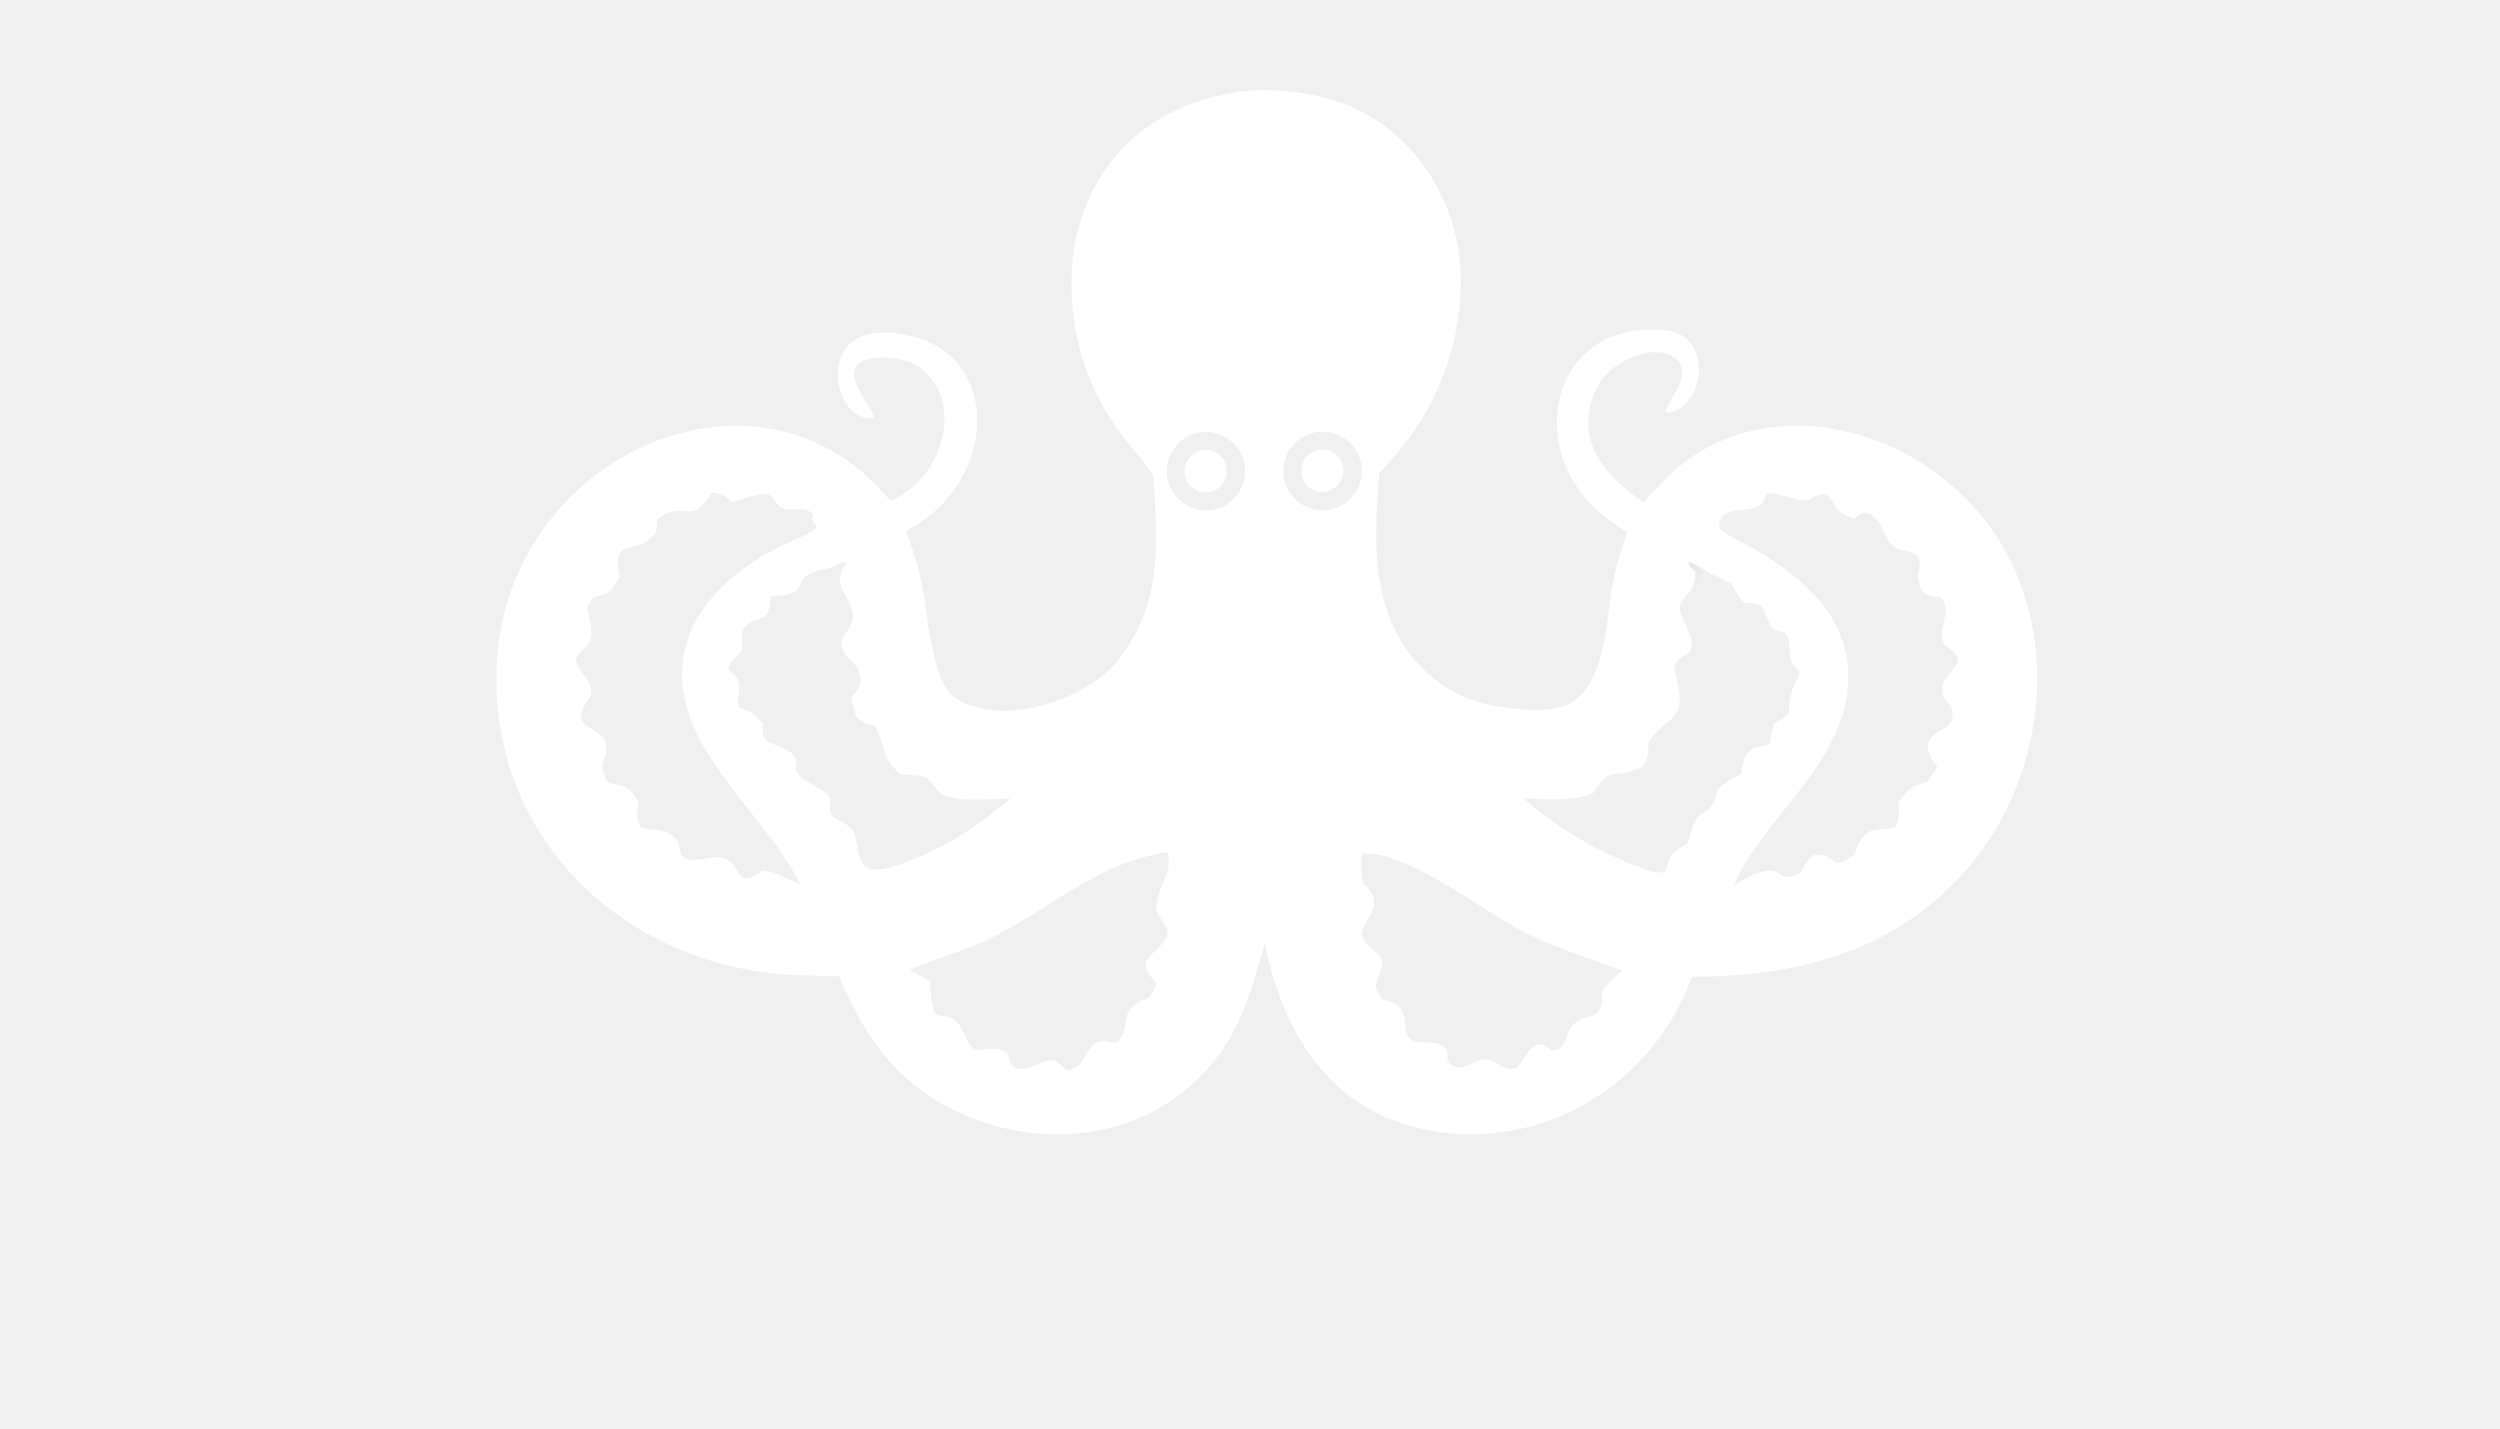
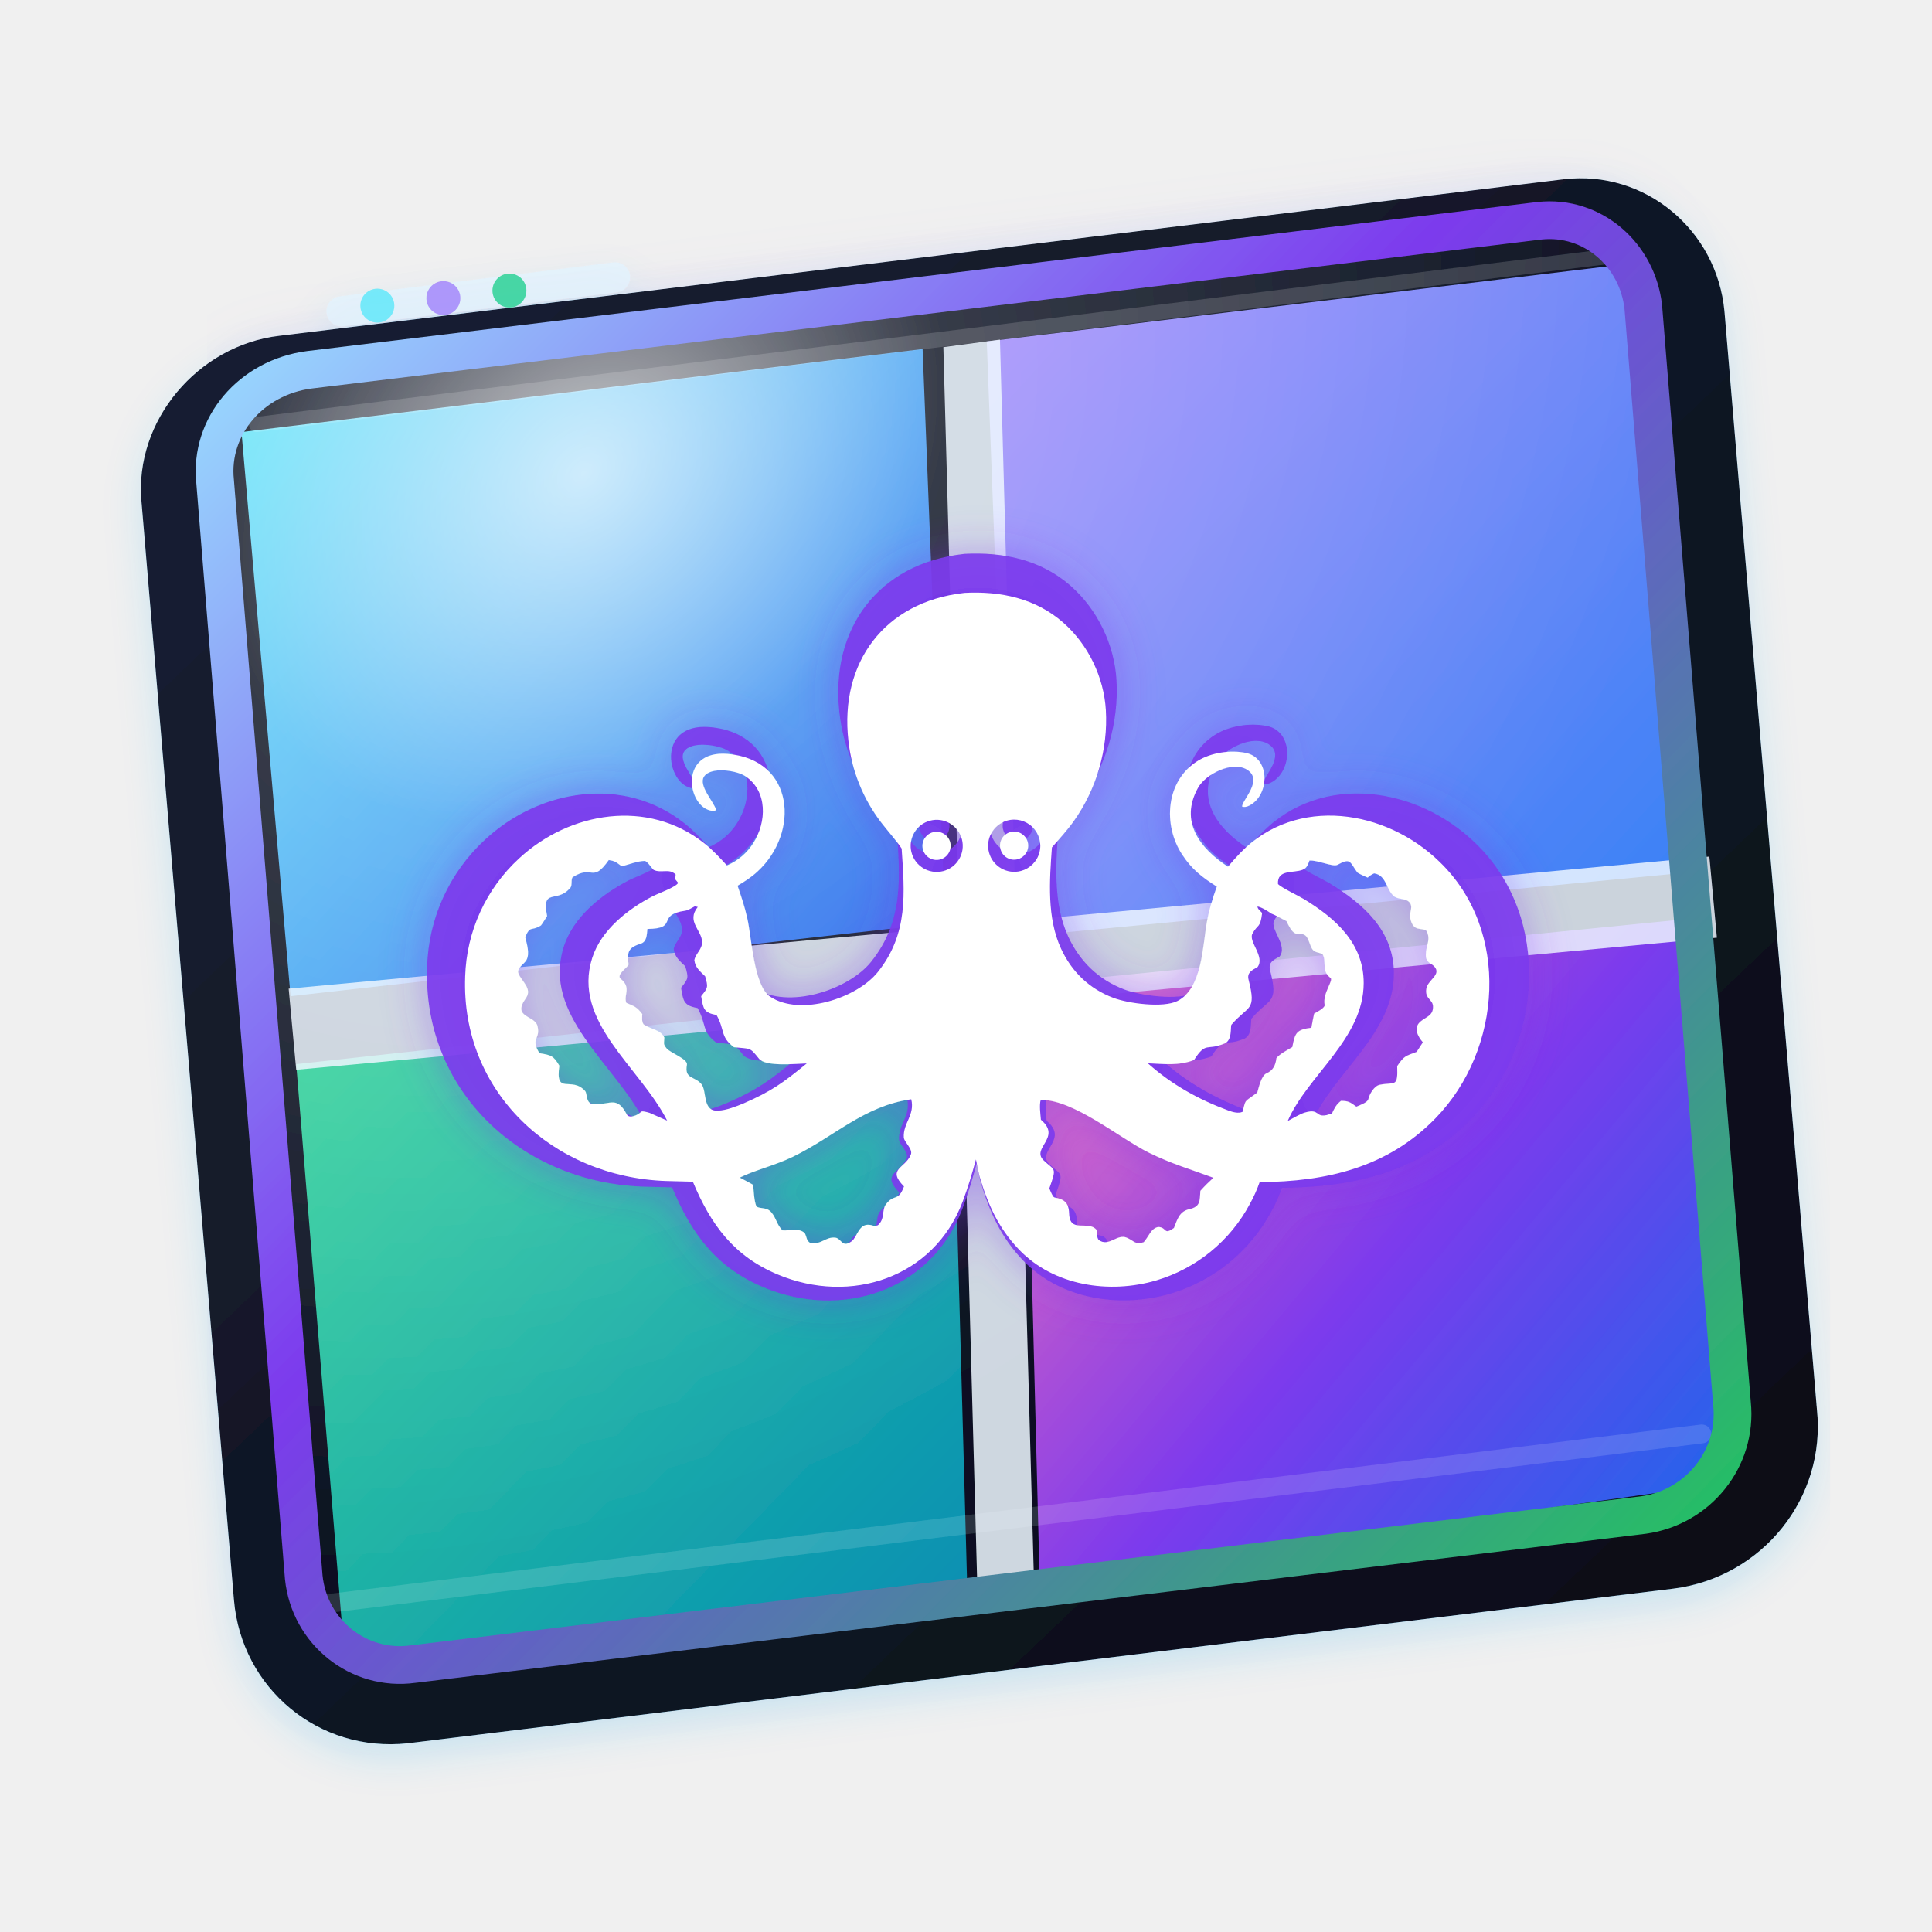
- <svg xmlns="http://www.w3.org/2000/svg" width="2072" height="1184" viewBox="470 180 1130 900">
-   <path fill="#FFFFFF" transform="scale(1.54167 1.54167)" d="M669.81 153.867C669.977 153.84 670.144 153.813 670.312 153.786C692.583 152.607 714.114 157.1 731.129 172.059C746.52 185.589 756.101 205.657 757.315 225.805C758.769 249.949 751.484 274.564 737.51 294.19C733.73 299.499 728.476 305.315 724.153 310.269C722.682 330.594 721.001 353.539 729.759 372.451C736.357 386.696 747.133 397.121 761.872 402.685C771.31 406.248 792.565 408.98 801.245 404.675C816.783 396.967 816.76 370.384 819.526 355.596C820.996 347.742 822.886 341.794 825.539 334.311C816.403 328.54 810.191 323.737 804.239 314.669C792.222 296.36 794.115 269.247 813.791 257.054C822.02 251.954 833.723 250.227 843.258 252.134C858.611 255.206 857.959 278.086 845.627 284.461C844.15 285.221 842.591 285.677 841.05 285.111C841.193 280.987 854.287 268.836 844.139 262.468C835.207 256.863 818.707 265.034 813.925 273.691C802.473 294.423 815.11 310.844 832.37 322.087C834.872 319.084 837.482 316.173 840.196 313.36C874.503 278.204 929.455 286.897 962.451 319.109C1006.22 361.309 1000.97 434.505 959.984 476.696C930.461 507.084 892.83 515.716 851.865 515.976C850.242 520.598 848.234 525.076 845.862 529.363C833.75 552.117 813.019 569.06 788.314 576.399C759.391 584.898 725.324 579.768 703.945 557.465C691.325 544.298 684.704 529.543 679.65 512.359C678.812 508.948 678.152 505.471 677.462 502.025C674.966 511.13 672.618 519.17 669.299 527.953C651.56 574.905 600.366 591.6 555.52 572.725C528.56 561.378 514.517 542.191 503.432 515.705L486.974 515.287C417.677 512.932 360.856 460.792 363.484 389.649C364.287 361.921 376.269 335.696 396.705 316.943C427.674 288.257 475.702 280.183 510.423 307.666C515.729 311.866 519.842 316.356 524.407 321.346C531.09 318.509 536.746 313.696 540.617 307.553C548.753 294.831 549.638 275.619 535.544 266.355C530.253 262.877 514.135 260.407 510.224 266.861C506.934 272.292 516.031 281.81 517.699 286.946L517.018 287.826C500.43 288.583 493.155 250.083 524.908 252.764C566.069 256.24 569.192 301.222 543.206 325.055C539.211 328.719 535.512 331.043 530.922 333.791C533.362 340.914 535.248 346.367 536.941 353.942C539.561 365.15 540.779 395.219 550.91 401.951C569.433 414.259 604.144 403.057 617.126 386.864C636.088 363.212 633.58 337.987 631.789 310.927C629.008 306.571 622.69 299.479 619.21 294.906C608.029 280.3 601.059 262.911 599.056 244.625C593.61 196.515 621.271 159.404 669.81 153.867ZM869.106 478.397C871.824 476.952 876.832 474.037 879.561 473.23C890.243 470.075 884.964 478.184 896.367 473.657C898.011 470.314 898.873 468.39 901.834 466.04C906.41 466.003 907.567 466.871 911.294 469.619C913.511 468.664 918.261 467.032 918.693 464.932C919.301 461.982 922.286 456.817 925.657 456.146C934.976 454.29 936.916 458.164 936.411 444.669C940.682 438.357 941.367 438.56 948.371 435.931L952.211 430.034C948.931 426.293 946.23 420.959 950.829 417.189C954.245 414.389 958.305 413.632 958.437 408.61C958.779 403.476 953.175 403.691 954.35 396.942C955.251 391.765 963.678 388.518 959.356 383.56C957.239 381.13 954.004 381.255 954.027 376.231C954.054 370.31 957.262 367.234 954.495 361.606C951.593 358.972 946.075 362.929 944.332 353.157C943.837 350.379 946.695 346.172 943.478 343.522C940.781 341.301 936.775 342.301 934.301 340.116C929.595 335.959 929.689 327.257 922.23 326.183C920.282 327.114 919.914 327.398 918.25 328.786C917.288 328.365 912.361 326.247 911.861 325.562C907.259 319.277 907.933 316.369 899.741 320.907C896.901 322.48 887.693 317.934 882.475 318.31C881.509 320.814 880.98 322.89 878.329 323.962C872.692 326.244 862.538 323.495 863.123 332.78C865.537 335.172 875.429 339.788 879.019 341.97C898.354 353.722 915.845 369.113 915.811 393.608C915.764 427.883 881.451 450.09 869.106 478.397ZM413.85 352.424C413.292 353.338 410.456 357.976 409.939 358.29C403.818 362.016 403.636 357.923 400.378 365.342C401.392 369.672 403.304 375.402 401.193 379.389C400.035 381.778 394.989 384.316 396.187 387.601C397.983 392.529 405.049 396.952 400.751 402.963C392.104 415.058 406.299 413.255 407.934 420.069C409.951 428.47 403.276 427.253 409.166 436.739C416.209 437.899 417.69 438.143 421.381 444.403C418.707 463.083 428.853 450.534 437.185 459.956C438.845 461.833 437.158 468.231 443.285 468.173C453.239 468.079 456.871 463.148 462.854 474.395C464.352 477.211 470.148 474.655 471.557 472.751C472.433 472.066 475.356 472.985 476.891 473.425L487.656 478.185C470.755 445.01 429.054 417.415 441.573 378.189C447.037 361.071 463.427 348.162 478.864 340.209C482.272 338.453 493.317 334.537 494.398 332.008L492.586 329.784C492.703 328.828 492.801 327.87 492.881 326.911C488.929 322.882 484.087 326.34 479.277 324.047C477.744 322.377 475.317 318.543 473.821 318.534C469.899 318.51 463.722 320.807 459.756 321.868C456.363 319.418 455.943 318.631 451.749 317.997C441.417 332.577 442.119 320.648 429.739 328.428C428.186 329.403 429.641 333.851 427.956 335.199C419.93 344.835 410.32 334.692 413.85 352.424ZM532.272 513.208C534.794 514.555 538.189 516.237 540.564 517.692C540.875 521.712 541.078 527.178 542.47 530.867C544.771 532.698 548.834 531.002 551.808 534.678C554.955 538.57 554.899 541.837 558.503 545.639C563.905 545.927 568.6 543.97 572.295 547.355C573.809 550.756 573.152 551.63 575.509 553.349C582.425 554.669 584.839 549.572 590.842 550.095C594.892 550.448 594.991 556.73 600.991 552.386C604.519 549.832 605.297 541.642 611.763 542.213C615.005 542.5 614.004 543.448 617.174 542.479C621.614 538.748 619.582 533.116 621.985 529.836C627.203 522.712 629.525 528.482 633.241 518.656C622.493 507.713 633.884 507.692 637.419 499.135C638.871 495.62 633.576 491.768 633.12 488.629C632.543 479.633 640.068 474.828 637.692 465.052C608.717 469.112 590.668 487.871 564.94 500.398C553.996 505.726 541.16 508.711 532.272 513.208ZM811.509 440.937C801.987 444.511 793.184 443.365 783.126 442.935C797.841 456.049 814.167 465.129 832.665 471.976C835.192 472.911 838.804 473.958 841.347 472.757C843.492 465.065 842.014 467.073 848.864 462.067L850.398 460.956C851.32 457.787 852.902 450.452 856.055 449.11C860.178 447.355 861.67 444.003 862.166 439.772C864.068 437.257 869.042 434.703 871.938 432.987C873.618 424.108 874.469 422.248 883.669 421.075C884.198 418.314 884.726 415.107 885.352 412.407C887.521 411.134 890.944 409.555 891.877 407.453L891.754 406.717C890.641 399.762 897.355 391.957 895.441 390.481C889.416 385.837 893.376 379.982 890.406 375.722C886.484 374.151 884.815 375.166 883.033 370.299C880.924 364.54 880.471 363.063 874.076 363.219C871.338 362.108 869.658 358.125 868.352 355.513C866.525 354.585 860.578 351.412 858.97 350.892C856.941 349.422 852.935 346.913 850.518 346.577C850.648 348.157 852.052 349.093 853.379 350.525C852.233 360.284 850.714 357.124 847.396 363.308C844.803 368.14 855.431 377.579 850.499 383.848C846.816 385.857 843.953 387.288 845.067 391.645C850.04 411.107 844.973 407.104 834.536 419.194C833.689 420.175 835.431 429.262 829.751 430.981C819.318 435.332 818.953 429.296 811.509 440.937ZM475.501 360.361C475.118 364.046 475.202 368.214 471.301 369.451C463.454 371.876 463.041 374.81 463.901 382.129C464.074 383.605 455.82 388.421 459.154 391.104C465.836 396.483 460.68 401.088 462.547 405.78C467.801 408.131 468.699 408.053 472.339 412.66C472.296 414.983 471.896 417.301 473.175 419.037C478.055 422.313 483.402 422.17 485.922 427.073C485.816 431.1 485.05 430.964 487.354 433.808C489.542 436.508 500.459 440.308 499.804 443.821C498.116 452.872 504.683 450.7 508.744 455.789C512.267 460.205 509.102 472.803 519.085 472.025C523.949 471.898 530.093 469.447 534.663 467.572C551.831 460.091 559.012 454.855 573.452 443.027C566.406 443.203 548.148 445.174 544.09 440.098C538.236 432.775 539.189 434.226 528.718 433.044C520.165 426.662 523.302 422.709 518.012 413.275C509.983 411.797 509.892 409.372 508.545 401.68C512.865 396.356 512.851 396.093 510.997 389.443C507.776 386.285 504.898 384.115 504.367 379.493C505.237 375.286 509.218 372.995 509.106 368.315C508.929 360.949 499.284 355.822 506.471 346.843L504.641 346.461C503.269 347.246 500.365 348.922 498.951 349.121C480.269 351.749 495.26 360.128 475.501 360.361ZM705.123 324.713C710.703 323.224 715.052 318.852 716.513 313.263C717.974 307.675 716.321 301.733 712.183 297.703C708.046 293.673 702.064 292.177 696.517 293.785C688.069 296.235 683.167 305.031 685.525 313.507C687.884 321.983 696.624 326.981 705.123 324.713ZM823.473 513.29C809.207 507.999 797.792 504.775 783.885 497.932C765.892 489.077 737.401 465.053 717.274 465.442C716.306 468.665 717.1 474.108 717.396 477.65C730.457 488.579 711.193 494.999 719.046 502.566C725.88 509.151 727.367 506.361 722.578 519.815C723.076 521.023 724.669 525.169 725.7 525.371C731.399 526.487 734.509 528.291 734.732 535.199C735.136 547.738 746.257 539.232 751.474 545.222C752.678 548.375 751.038 550.723 754.017 552.212C759.859 555.131 764.447 547.736 770.161 550.144C774.698 552.055 775.357 554.735 780.585 552.918C783.957 549.118 784.897 544.539 789.472 543.551C795.029 543.722 792.652 548.887 799.176 544.163C801.262 538.911 802.452 533.969 808.719 532.589C815.62 531.069 814.976 527.331 815.424 521.353C818.297 518.129 820.335 516.174 823.473 513.29ZM657.222 324.837C665.849 322.685 671.073 313.916 668.859 305.303C666.645 296.69 657.84 291.529 649.246 293.807C640.739 296.061 635.644 304.757 637.836 313.282C640.027 321.807 648.684 326.966 657.222 324.837Z" />
-   <path fill="#FFFFFF" transform="scale(1.54167 1.54167)" d="M698.226 300.932C701.208 299.953 704.487 300.668 706.791 302.8C709.096 304.932 710.063 308.146 709.319 311.196C708.575 314.247 706.237 316.654 703.21 317.485C698.686 318.727 693.998 316.133 692.645 311.641C691.292 307.148 693.769 302.396 698.226 300.932Z" />
-   <path fill="#FFFFFF" transform="scale(1.54167 1.54167)" d="M651.295 300.848C655.816 299.801 660.36 302.503 661.598 306.977C662.837 311.451 660.331 316.106 655.915 317.535C652.887 318.515 649.565 317.754 647.264 315.554C644.962 313.354 644.053 310.069 644.894 306.999C645.736 303.928 648.194 301.566 651.295 300.848Z" />
+ <svg xmlns="http://www.w3.org/2000/svg" width="1024" height="1024" viewBox="0 0 1024 1024" role="img" aria-labelledby="title desc">
  <defs>
-     <linearGradient id="gradient_0" gradientUnits="userSpaceOnUse" x1="856.896" y1="353.188" x2="850.126" y2="350.413">
-       <stop offset="0" stop-color="#1a1a2e" stop-opacity="0" />
-       <stop offset="1" stop-color="#1a1a2e" stop-opacity="0.059" />
+     <linearGradient id="frame-fill" x1="135" y1="114" x2="866" y2="881" gradientUnits="userSpaceOnUse">
+       <stop offset="0" stop-color="#172033" />
+       <stop offset="0.48" stop-color="#111827" />
+       <stop offset="1" stop-color="#090D18" />
    </linearGradient>
+     <linearGradient id="frame-stroke" x1="136" y1="120" x2="890" y2="865" gradientUnits="userSpaceOnUse">
+       <stop offset="0" stop-color="#9BE7FF" />
+       <stop offset="0.42" stop-color="#7C3AED" />
+       <stop offset="1" stop-color="#22C55E" />
+     </linearGradient>
+     <linearGradient id="pane-a" x1="139" y1="192" x2="493" y2="511" gradientUnits="userSpaceOnUse">
+       <stop offset="0" stop-color="#67E8F9" />
+       <stop offset="1" stop-color="#2563EB" />
+     </linearGradient>
+     <linearGradient id="pane-b" x1="514" y1="142" x2="882" y2="477" gradientUnits="userSpaceOnUse">
+       <stop offset="0" stop-color="#A78BFA" />
+       <stop offset="1" stop-color="#3B82F6" />
+     </linearGradient>
+     <linearGradient id="pane-c" x1="173" y1="521" x2="503" y2="843" gradientUnits="userSpaceOnUse">
+       <stop offset="0" stop-color="#34D399" />
+       <stop offset="1" stop-color="#0891B2" />
+     </linearGradient>
+     <linearGradient id="pane-d" x1="531" y1="500" x2="895" y2="804" gradientUnits="userSpaceOnUse">
+       <stop offset="0" stop-color="#F472B6" />
+       <stop offset="0.55" stop-color="#7C3AED" />
+       <stop offset="1" stop-color="#2563EB" />
+     </linearGradient>
+     <radialGradient id="pane-shine" cx="0" cy="0" r="1" gradientTransform="matrix(516 -415 324 403 306 254)" gradientUnits="userSpaceOnUse">
+       <stop offset="0" stop-color="#FFFFFF" stop-opacity="0.72" />
+       <stop offset="0.32" stop-color="#FFFFFF" stop-opacity="0.18" />
+       <stop offset="1" stop-color="#FFFFFF" stop-opacity="0" />
+     </radialGradient>
+     <clipPath id="window-clip">
+       <path d="M164 196L816 117C844 114 868 135 871 163L918 744C921 773 900 799 871 803L219 882C190 886 164 865 161 836L114 255C111 226 133 200 164 196Z" />
+     </clipPath>
+     <filter id="device-shadow" x="40" y="24" width="930" height="960" filterUnits="userSpaceOnUse" color-interpolation-filters="sRGB">
+       <feDropShadow dx="0" dy="34" stdDeviation="32" flood-color="#050816" flood-opacity="0.32" />
+       <feDropShadow dx="0" dy="8" stdDeviation="10" flood-color="#0EA5E9" flood-opacity="0.16" />
+     </filter>
+     <filter id="mark-shadow" x="108" y="194" width="780" height="690" filterUnits="userSpaceOnUse" color-interpolation-filters="sRGB">
+       <feDropShadow dx="0" dy="18" stdDeviation="18" flood-color="#050816" flood-opacity="0.55" />
+       <feDropShadow dx="0" dy="0" stdDeviation="12" flood-color="#7C3AED" flood-opacity="0.42" />
+     </filter>
+     <filter id="soft-glow" x="110" y="74" width="820" height="856" filterUnits="userSpaceOnUse" color-interpolation-filters="sRGB">
+       <feGaussianBlur stdDeviation="18" result="blur" />
+       <feColorMatrix in="blur" type="matrix" values="0 0 0 0 0.49 0 0 0 0 0.23 0 0 0 0 0.93 0 0 0 0.42 0" />
+     </filter>
  </defs>
-   <path fill="url(#gradient_0)" transform="scale(1.54167 1.54167)" d="M853.379 350.525C852.052 349.093 850.648 348.157 850.518 346.577C852.935 346.913 856.941 349.422 858.97 350.892L858.057 351.451C856.672 351.479 856.456 351.491 855.106 351.768L854.802 355.49L853.837 356.125C853.848 354.347 854.063 352.146 853.379 350.525Z" />
+   <path filter="url(#soft-glow)" d="M155 192L820 111C849 107 875 129 878 158L927 744C930 779 905 811 870 816L223 895C185 899 151 872 148 834L99 260C96 228 123 196 155 192Z" fill="#7C3AED" opacity="0.58" />
+   <g filter="url(#device-shadow)">
+     <path d="M148 178L829 95C872 90 910 122 914 165L963 747C968 794 934 836 887 842L216 924C169 929 128 895 124 848L75 266C71 223 105 183 148 178Z" fill="url(#frame-fill)" />
+     <path d="M164 196L816 117C844 114 868 135 871 163L918 744C921 773 900 799 871 803L219 882C190 886 164 865 161 836L114 255C111 226 133 200 164 196Z" fill="#0A1020" />
+     <g clip-path="url(#window-clip)">
+       <path d="M128 229L489 185L501 489L154 528Z" fill="url(#pane-a)" />
+       <path d="M523 181L870 139L899 462L535 497Z" fill="url(#pane-b)" />
+       <path d="M157 564L504 526L513 854L184 895Z" fill="url(#pane-c)" />
+       <path d="M543 522L905 486L930 784L551 837Z" fill="url(#pane-d)" />
+       <path d="M105 183L932 92L977 821L171 913Z" fill="url(#pane-shine)" />
+       <path d="M136 225L884 132" stroke="#FFFFFF" stroke-width="8" stroke-linecap="round" opacity="0.16" />
+       <path d="M173 850L902 760" stroke="#FFFFFF" stroke-width="10" stroke-linecap="round" opacity="0.14" />
+     </g>
+     <path d="M500 184L530 180L548 837L518 841Z" fill="#EEF7FF" opacity="0.86" />
+     <path d="M153 524L906 454L910 497L157 567Z" fill="#EEF7FF" opacity="0.84" />
+     <path d="M164 196L816 117C844 114 868 135 871 163L918 744C921 773 900 799 871 803L219 882C190 886 164 865 161 836L114 255C111 226 133 200 164 196Z" fill="none" stroke="url(#frame-stroke)" stroke-width="20" stroke-linejoin="round" />
+     <path d="M181 165L326 147" stroke="#E0F2FE" stroke-width="16" stroke-linecap="round" opacity="0.72" />
+     <circle cx="200" cy="162" r="9" fill="#67E8F9" opacity="0.88" />
+     <circle cx="235" cy="158" r="9" fill="#A78BFA" opacity="0.88" />
+     <circle cx="270" cy="154" r="9" fill="#34D399" opacity="0.88" />
+   </g>
+   <g filter="url(#mark-shadow)">
+     <svg x="172" y="250" width="680" height="560" viewBox="470 180 1130 900" preserveAspectRatio="xMidYMid meet" opacity="0.92" aria-hidden="true">
+       <path fill="#7C3AED" transform="scale(1.54167 1.54167)" d="M669.81 153.867C669.977 153.84 670.144 153.813 670.312 153.786C692.583 152.607 714.114 157.1 731.129 172.059C746.52 185.589 756.101 205.657 757.315 225.805C758.769 249.949 751.484 274.564 737.51 294.19C733.73 299.499 728.476 305.315 724.153 310.269C722.682 330.594 721.001 353.539 729.759 372.451C736.357 386.696 747.133 397.121 761.872 402.685C771.31 406.248 792.565 408.98 801.245 404.675C816.783 396.967 816.76 370.384 819.526 355.596C820.996 347.742 822.886 341.794 825.539 334.311C816.403 328.54 810.191 323.737 804.239 314.669C792.222 296.36 794.115 269.247 813.791 257.054C822.02 251.954 833.723 250.227 843.258 252.134C858.611 255.206 857.959 278.086 845.627 284.461C844.15 285.221 842.591 285.677 841.05 285.111C841.193 280.987 854.287 268.836 844.139 262.468C835.207 256.863 818.707 265.034 813.925 273.691C802.473 294.423 815.11 310.844 832.37 322.087C834.872 319.084 837.482 316.173 840.196 313.36C874.503 278.204 929.455 286.897 962.451 319.109C1006.22 361.309 1000.97 434.505 959.984 476.696C930.461 507.084 892.83 515.716 851.865 515.976C850.242 520.598 848.234 525.076 845.862 529.363C833.75 552.117 813.019 569.06 788.314 576.399C759.391 584.898 725.324 579.768 703.945 557.465C691.325 544.298 684.704 529.543 679.65 512.359C678.812 508.948 678.152 505.471 677.462 502.025C674.966 511.13 672.618 519.17 669.299 527.953C651.56 574.905 600.366 591.6 555.52 572.725C528.56 561.378 514.517 542.191 503.432 515.705L486.974 515.287C417.677 512.932 360.856 460.792 363.484 389.649C364.287 361.921 376.269 335.696 396.705 316.943C427.674 288.257 475.702 280.183 510.423 307.666C515.729 311.866 519.842 316.356 524.407 321.346C531.09 318.509 536.746 313.696 540.617 307.553C548.753 294.831 549.638 275.619 535.544 266.355C530.253 262.877 514.135 260.407 510.224 266.861C506.934 272.292 516.031 281.81 517.699 286.946L517.018 287.826C500.43 288.583 493.155 250.083 524.908 252.764C566.069 256.24 569.192 301.222 543.206 325.055C539.211 328.719 535.512 331.043 530.922 333.791C533.362 340.914 535.248 346.367 536.941 353.942C539.561 365.15 540.779 395.219 550.91 401.951C569.433 414.259 604.144 403.057 617.126 386.864C636.088 363.212 633.58 337.987 631.789 310.927C629.008 306.571 622.69 299.479 619.21 294.906C608.029 280.3 601.059 262.911 599.056 244.625C593.61 196.515 621.271 159.404 669.81 153.867ZM869.106 478.397C871.824 476.952 876.832 474.037 879.561 473.23C890.243 470.075 884.964 478.184 896.367 473.657C898.011 470.314 898.873 468.39 901.834 466.04C906.41 466.003 907.567 466.871 911.294 469.619C913.511 468.664 918.261 467.032 918.693 464.932C919.301 461.982 922.286 456.817 925.657 456.146C934.976 454.29 936.916 458.164 936.411 444.669C940.682 438.357 941.367 438.56 948.371 435.931L952.211 430.034C948.931 426.293 946.23 420.959 950.829 417.189C954.245 414.389 958.305 413.632 958.437 408.61C958.779 403.476 953.175 403.691 954.35 396.942C955.251 391.765 963.678 388.518 959.356 383.56C957.239 381.13 954.004 381.255 954.027 376.231C954.054 370.31 957.262 367.234 954.495 361.606C951.593 358.972 946.075 362.929 944.332 353.157C943.837 350.379 946.695 346.172 943.478 343.522C940.781 341.301 936.775 342.301 934.301 340.116C929.595 335.959 929.689 327.257 922.23 326.183C920.282 327.114 919.914 327.398 918.25 328.786C917.288 328.365 912.361 326.247 911.861 325.562C907.259 319.277 907.933 316.369 899.741 320.907C896.901 322.48 887.693 317.934 882.475 318.31C881.509 320.814 880.98 322.89 878.329 323.962C872.692 326.244 862.538 323.495 863.123 332.78C865.537 335.172 875.429 339.788 879.019 341.97C898.354 353.722 915.845 369.113 915.811 393.608C915.764 427.883 881.451 450.09 869.106 478.397ZM413.85 352.424C413.292 353.338 410.456 357.976 409.939 358.29C403.818 362.016 403.636 357.923 400.378 365.342C401.392 369.672 403.304 375.402 401.193 379.389C400.035 381.778 394.989 384.316 396.187 387.601C397.983 392.529 405.049 396.952 400.751 402.963C392.104 415.058 406.299 413.255 407.934 420.069C409.951 428.47 403.276 427.253 409.166 436.739C416.209 437.899 417.69 438.143 421.381 444.403C418.707 463.083 428.853 450.534 437.185 459.956C438.845 461.833 437.158 468.231 443.285 468.173C453.239 468.079 456.871 463.148 462.854 474.395C464.352 477.211 470.148 474.655 471.557 472.751C472.433 472.066 475.356 472.985 476.891 473.425L487.656 478.185C470.755 445.01 429.054 417.415 441.573 378.189C447.037 361.071 463.427 348.162 478.864 340.209C482.272 338.453 493.317 334.537 494.398 332.008L492.586 329.784C492.703 328.828 492.801 327.87 492.881 326.911C488.929 322.882 484.087 326.34 479.277 324.047C477.744 322.377 475.317 318.543 473.821 318.534C469.899 318.51 463.722 320.807 459.756 321.868C456.363 319.418 455.943 318.631 451.749 317.997C441.417 332.577 442.119 320.648 429.739 328.428C428.186 329.403 429.641 333.851 427.956 335.199C419.93 344.835 410.32 334.692 413.85 352.424ZM532.272 513.208C534.794 514.555 538.189 516.237 540.564 517.692C540.875 521.712 541.078 527.178 542.47 530.867C544.771 532.698 548.834 531.002 551.808 534.678C554.955 538.57 554.899 541.837 558.503 545.639C563.905 545.927 568.6 543.97 572.295 547.355C573.809 550.756 573.152 551.63 575.509 553.349C582.425 554.669 584.839 549.572 590.842 550.095C594.892 550.448 594.991 556.73 600.991 552.386C604.519 549.832 605.297 541.642 611.763 542.213C615.005 542.5 614.004 543.448 617.174 542.479C621.614 538.748 619.582 533.116 621.985 529.836C627.203 522.712 629.525 528.482 633.241 518.656C622.493 507.713 633.884 507.692 637.419 499.135C638.871 495.62 633.576 491.768 633.12 488.629C632.543 479.633 640.068 474.828 637.692 465.052C608.717 469.112 590.668 487.871 564.94 500.398C553.996 505.726 541.16 508.711 532.272 513.208ZM811.509 440.937C801.987 444.511 793.184 443.365 783.126 442.935C797.841 456.049 814.167 465.129 832.665 471.976C835.192 472.911 838.804 473.958 841.347 472.757C843.492 465.065 842.014 467.073 848.864 462.067L850.398 460.956C851.32 457.787 852.902 450.452 856.055 449.11C860.178 447.355 861.67 444.003 862.166 439.772C864.068 437.257 869.042 434.703 871.938 432.987C873.618 424.108 874.469 422.248 883.669 421.075C884.198 418.314 884.726 415.107 885.352 412.407C887.521 411.134 890.944 409.555 891.877 407.453L891.754 406.717C890.641 399.762 897.355 391.957 895.441 390.481C889.416 385.837 893.376 379.982 890.406 375.722C886.484 374.151 884.815 375.166 883.033 370.299C880.924 364.54 880.471 363.063 874.076 363.219C871.338 362.108 869.658 358.125 868.352 355.513C866.525 354.585 860.578 351.412 858.97 350.892C856.941 349.422 852.935 346.913 850.518 346.577C850.648 348.157 852.052 349.093 853.379 350.525C852.233 360.284 850.714 357.124 847.396 363.308C844.803 368.14 855.431 377.579 850.499 383.848C846.816 385.857 843.953 387.288 845.067 391.645C850.04 411.107 844.973 407.104 834.536 419.194C833.689 420.175 835.431 429.262 829.751 430.981C819.318 435.332 818.953 429.296 811.509 440.937ZM475.501 360.361C475.118 364.046 475.202 368.214 471.301 369.451C463.454 371.876 463.041 374.81 463.901 382.129C464.074 383.605 455.82 388.421 459.154 391.104C465.836 396.483 460.68 401.088 462.547 405.78C467.801 408.131 468.699 408.053 472.339 412.66C472.296 414.983 471.896 417.301 473.175 419.037C478.055 422.313 483.402 422.17 485.922 427.073C485.816 431.1 485.05 430.964 487.354 433.808C489.542 436.508 500.459 440.308 499.804 443.821C498.116 452.872 504.683 450.7 508.744 455.789C512.267 460.205 509.102 472.803 519.085 472.025C523.949 471.898 530.093 469.447 534.663 467.572C551.831 460.091 559.012 454.855 573.452 443.027C566.406 443.203 548.148 445.174 544.09 440.098C538.236 432.775 539.189 434.226 528.718 433.044C520.165 426.662 523.302 422.709 518.012 413.275C509.983 411.797 509.892 409.372 508.545 401.68C512.865 396.356 512.851 396.093 510.997 389.443C507.776 386.285 504.898 384.115 504.367 379.493C505.237 375.286 509.218 372.995 509.106 368.315C508.929 360.949 499.284 355.822 506.471 346.843L504.641 346.461C503.269 347.246 500.365 348.922 498.951 349.121C480.269 351.749 495.26 360.128 475.501 360.361ZM705.123 324.713C710.703 323.224 715.052 318.852 716.513 313.263C717.974 307.675 716.321 301.733 712.183 297.703C708.046 293.673 702.064 292.177 696.517 293.785C688.069 296.235 683.167 305.031 685.525 313.507C687.884 321.983 696.624 326.981 705.123 324.713ZM823.473 513.29C809.207 507.999 797.792 504.775 783.885 497.932C765.892 489.077 737.401 465.053 717.274 465.442C716.306 468.665 717.1 474.108 717.396 477.65C730.457 488.579 711.193 494.999 719.046 502.566C725.88 509.151 727.367 506.361 722.578 519.815C723.076 521.023 724.669 525.169 725.7 525.371C731.399 526.487 734.509 528.291 734.732 535.199C735.136 547.738 746.257 539.232 751.474 545.222C752.678 548.375 751.038 550.723 754.017 552.212C759.859 555.131 764.447 547.736 770.161 550.144C774.698 552.055 775.357 554.735 780.585 552.918C783.957 549.118 784.897 544.539 789.472 543.551C795.029 543.722 792.652 548.887 799.176 544.163C801.262 538.911 802.452 533.969 808.719 532.589C815.62 531.069 814.976 527.331 815.424 521.353C818.297 518.129 820.335 516.174 823.473 513.29ZM657.222 324.837C665.849 322.685 671.073 313.916 668.859 305.303C666.645 296.69 657.84 291.529 649.246 293.807C640.739 296.061 635.644 304.757 637.836 313.282C640.027 321.807 648.684 326.966 657.222 324.837Z" />
+       <path fill="#7C3AED" transform="scale(1.54167 1.54167)" d="M698.226 300.932C701.208 299.953 704.487 300.668 706.791 302.8C709.096 304.932 710.063 308.146 709.319 311.196C708.575 314.247 706.237 316.654 703.21 317.485C698.686 318.727 693.998 316.133 692.645 311.641C691.292 307.148 693.769 302.396 698.226 300.932Z" />
+       <path fill="#7C3AED" transform="scale(1.54167 1.54167)" d="M651.295 300.848C655.816 299.801 660.36 302.503 661.598 306.977C662.837 311.451 660.331 316.106 655.915 317.535C652.887 318.515 649.565 317.754 647.264 315.554C644.962 313.354 644.053 310.069 644.894 306.999C645.736 303.928 648.194 301.566 651.295 300.848Z" />
+       <defs>
+         <linearGradient id="oh_purple_gradient_0" gradientUnits="userSpaceOnUse" x1="856.896" y1="353.188" x2="850.126" y2="350.413">
+           <stop offset="0" stop-color="#F8F4F8" stop-opacity="0" />
+           <stop offset="1" stop-color="#EDEBEB" stop-opacity="0.059" />
+         </linearGradient>
+       </defs>
+       <path fill="url(#oh_purple_gradient_0)" transform="scale(1.54167 1.54167)" d="M853.379 350.525C852.052 349.093 850.648 348.157 850.518 346.577C852.935 346.913 856.941 349.422 858.97 350.892L858.057 351.451C856.672 351.479 856.456 351.491 855.106 351.768L854.802 355.49L853.837 356.125C853.848 354.347 854.063 352.146 853.379 350.525Z" />
+     </svg>
+     <svg x="196" y="274" width="632" height="520" viewBox="470 180 1130 900" preserveAspectRatio="xMidYMid meet" aria-hidden="true">
+       <path fill="#FFFFFF" transform="scale(1.54167 1.54167)" d="M669.81 153.867C669.977 153.84 670.144 153.813 670.312 153.786C692.583 152.607 714.114 157.1 731.129 172.059C746.52 185.589 756.101 205.657 757.315 225.805C758.769 249.949 751.484 274.564 737.51 294.19C733.73 299.499 728.476 305.315 724.153 310.269C722.682 330.594 721.001 353.539 729.759 372.451C736.357 386.696 747.133 397.121 761.872 402.685C771.31 406.248 792.565 408.98 801.245 404.675C816.783 396.967 816.76 370.384 819.526 355.596C820.996 347.742 822.886 341.794 825.539 334.311C816.403 328.54 810.191 323.737 804.239 314.669C792.222 296.36 794.115 269.247 813.791 257.054C822.02 251.954 833.723 250.227 843.258 252.134C858.611 255.206 857.959 278.086 845.627 284.461C844.15 285.221 842.591 285.677 841.05 285.111C841.193 280.987 854.287 268.836 844.139 262.468C835.207 256.863 818.707 265.034 813.925 273.691C802.473 294.423 815.11 310.844 832.37 322.087C834.872 319.084 837.482 316.173 840.196 313.36C874.503 278.204 929.455 286.897 962.451 319.109C1006.22 361.309 1000.97 434.505 959.984 476.696C930.461 507.084 892.83 515.716 851.865 515.976C850.242 520.598 848.234 525.076 845.862 529.363C833.75 552.117 813.019 569.06 788.314 576.399C759.391 584.898 725.324 579.768 703.945 557.465C691.325 544.298 684.704 529.543 679.65 512.359C678.812 508.948 678.152 505.471 677.462 502.025C674.966 511.13 672.618 519.17 669.299 527.953C651.56 574.905 600.366 591.6 555.52 572.725C528.56 561.378 514.517 542.191 503.432 515.705L486.974 515.287C417.677 512.932 360.856 460.792 363.484 389.649C364.287 361.921 376.269 335.696 396.705 316.943C427.674 288.257 475.702 280.183 510.423 307.666C515.729 311.866 519.842 316.356 524.407 321.346C531.09 318.509 536.746 313.696 540.617 307.553C548.753 294.831 549.638 275.619 535.544 266.355C530.253 262.877 514.135 260.407 510.224 266.861C506.934 272.292 516.031 281.81 517.699 286.946L517.018 287.826C500.43 288.583 493.155 250.083 524.908 252.764C566.069 256.24 569.192 301.222 543.206 325.055C539.211 328.719 535.512 331.043 530.922 333.791C533.362 340.914 535.248 346.367 536.941 353.942C539.561 365.15 540.779 395.219 550.91 401.951C569.433 414.259 604.144 403.057 617.126 386.864C636.088 363.212 633.58 337.987 631.789 310.927C629.008 306.571 622.69 299.479 619.21 294.906C608.029 280.3 601.059 262.911 599.056 244.625C593.61 196.515 621.271 159.404 669.81 153.867ZM869.106 478.397C871.824 476.952 876.832 474.037 879.561 473.23C890.243 470.075 884.964 478.184 896.367 473.657C898.011 470.314 898.873 468.39 901.834 466.04C906.41 466.003 907.567 466.871 911.294 469.619C913.511 468.664 918.261 467.032 918.693 464.932C919.301 461.982 922.286 456.817 925.657 456.146C934.976 454.29 936.916 458.164 936.411 444.669C940.682 438.357 941.367 438.56 948.371 435.931L952.211 430.034C948.931 426.293 946.23 420.959 950.829 417.189C954.245 414.389 958.305 413.632 958.437 408.61C958.779 403.476 953.175 403.691 954.35 396.942C955.251 391.765 963.678 388.518 959.356 383.56C957.239 381.13 954.004 381.255 954.027 376.231C954.054 370.31 957.262 367.234 954.495 361.606C951.593 358.972 946.075 362.929 944.332 353.157C943.837 350.379 946.695 346.172 943.478 343.522C940.781 341.301 936.775 342.301 934.301 340.116C929.595 335.959 929.689 327.257 922.23 326.183C920.282 327.114 919.914 327.398 918.25 328.786C917.288 328.365 912.361 326.247 911.861 325.562C907.259 319.277 907.933 316.369 899.741 320.907C896.901 322.48 887.693 317.934 882.475 318.31C881.509 320.814 880.98 322.89 878.329 323.962C872.692 326.244 862.538 323.495 863.123 332.78C865.537 335.172 875.429 339.788 879.019 341.97C898.354 353.722 915.845 369.113 915.811 393.608C915.764 427.883 881.451 450.09 869.106 478.397ZM413.85 352.424C413.292 353.338 410.456 357.976 409.939 358.29C403.818 362.016 403.636 357.923 400.378 365.342C401.392 369.672 403.304 375.402 401.193 379.389C400.035 381.778 394.989 384.316 396.187 387.601C397.983 392.529 405.049 396.952 400.751 402.963C392.104 415.058 406.299 413.255 407.934 420.069C409.951 428.47 403.276 427.253 409.166 436.739C416.209 437.899 417.69 438.143 421.381 444.403C418.707 463.083 428.853 450.534 437.185 459.956C438.845 461.833 437.158 468.231 443.285 468.173C453.239 468.079 456.871 463.148 462.854 474.395C464.352 477.211 470.148 474.655 471.557 472.751C472.433 472.066 475.356 472.985 476.891 473.425L487.656 478.185C470.755 445.01 429.054 417.415 441.573 378.189C447.037 361.071 463.427 348.162 478.864 340.209C482.272 338.453 493.317 334.537 494.398 332.008L492.586 329.784C492.703 328.828 492.801 327.87 492.881 326.911C488.929 322.882 484.087 326.34 479.277 324.047C477.744 322.377 475.317 318.543 473.821 318.534C469.899 318.51 463.722 320.807 459.756 321.868C456.363 319.418 455.943 318.631 451.749 317.997C441.417 332.577 442.119 320.648 429.739 328.428C428.186 329.403 429.641 333.851 427.956 335.199C419.93 344.835 410.32 334.692 413.85 352.424ZM532.272 513.208C534.794 514.555 538.189 516.237 540.564 517.692C540.875 521.712 541.078 527.178 542.47 530.867C544.771 532.698 548.834 531.002 551.808 534.678C554.955 538.57 554.899 541.837 558.503 545.639C563.905 545.927 568.6 543.97 572.295 547.355C573.809 550.756 573.152 551.63 575.509 553.349C582.425 554.669 584.839 549.572 590.842 550.095C594.892 550.448 594.991 556.73 600.991 552.386C604.519 549.832 605.297 541.642 611.763 542.213C615.005 542.5 614.004 543.448 617.174 542.479C621.614 538.748 619.582 533.116 621.985 529.836C627.203 522.712 629.525 528.482 633.241 518.656C622.493 507.713 633.884 507.692 637.419 499.135C638.871 495.62 633.576 491.768 633.12 488.629C632.543 479.633 640.068 474.828 637.692 465.052C608.717 469.112 590.668 487.871 564.94 500.398C553.996 505.726 541.16 508.711 532.272 513.208ZM811.509 440.937C801.987 444.511 793.184 443.365 783.126 442.935C797.841 456.049 814.167 465.129 832.665 471.976C835.192 472.911 838.804 473.958 841.347 472.757C843.492 465.065 842.014 467.073 848.864 462.067L850.398 460.956C851.32 457.787 852.902 450.452 856.055 449.11C860.178 447.355 861.67 444.003 862.166 439.772C864.068 437.257 869.042 434.703 871.938 432.987C873.618 424.108 874.469 422.248 883.669 421.075C884.198 418.314 884.726 415.107 885.352 412.407C887.521 411.134 890.944 409.555 891.877 407.453L891.754 406.717C890.641 399.762 897.355 391.957 895.441 390.481C889.416 385.837 893.376 379.982 890.406 375.722C886.484 374.151 884.815 375.166 883.033 370.299C880.924 364.54 880.471 363.063 874.076 363.219C871.338 362.108 869.658 358.125 868.352 355.513C866.525 354.585 860.578 351.412 858.97 350.892C856.941 349.422 852.935 346.913 850.518 346.577C850.648 348.157 852.052 349.093 853.379 350.525C852.233 360.284 850.714 357.124 847.396 363.308C844.803 368.14 855.431 377.579 850.499 383.848C846.816 385.857 843.953 387.288 845.067 391.645C850.04 411.107 844.973 407.104 834.536 419.194C833.689 420.175 835.431 429.262 829.751 430.981C819.318 435.332 818.953 429.296 811.509 440.937ZM475.501 360.361C475.118 364.046 475.202 368.214 471.301 369.451C463.454 371.876 463.041 374.81 463.901 382.129C464.074 383.605 455.82 388.421 459.154 391.104C465.836 396.483 460.68 401.088 462.547 405.78C467.801 408.131 468.699 408.053 472.339 412.66C472.296 414.983 471.896 417.301 473.175 419.037C478.055 422.313 483.402 422.17 485.922 427.073C485.816 431.1 485.05 430.964 487.354 433.808C489.542 436.508 500.459 440.308 499.804 443.821C498.116 452.872 504.683 450.7 508.744 455.789C512.267 460.205 509.102 472.803 519.085 472.025C523.949 471.898 530.093 469.447 534.663 467.572C551.831 460.091 559.012 454.855 573.452 443.027C566.406 443.203 548.148 445.174 544.09 440.098C538.236 432.775 539.189 434.226 528.718 433.044C520.165 426.662 523.302 422.709 518.012 413.275C509.983 411.797 509.892 409.372 508.545 401.68C512.865 396.356 512.851 396.093 510.997 389.443C507.776 386.285 504.898 384.115 504.367 379.493C505.237 375.286 509.218 372.995 509.106 368.315C508.929 360.949 499.284 355.822 506.471 346.843L504.641 346.461C503.269 347.246 500.365 348.922 498.951 349.121C480.269 351.749 495.26 360.128 475.501 360.361ZM705.123 324.713C710.703 323.224 715.052 318.852 716.513 313.263C717.974 307.675 716.321 301.733 712.183 297.703C708.046 293.673 702.064 292.177 696.517 293.785C688.069 296.235 683.167 305.031 685.525 313.507C687.884 321.983 696.624 326.981 705.123 324.713ZM823.473 513.29C809.207 507.999 797.792 504.775 783.885 497.932C765.892 489.077 737.401 465.053 717.274 465.442C716.306 468.665 717.1 474.108 717.396 477.65C730.457 488.579 711.193 494.999 719.046 502.566C725.88 509.151 727.367 506.361 722.578 519.815C723.076 521.023 724.669 525.169 725.7 525.371C731.399 526.487 734.509 528.291 734.732 535.199C735.136 547.738 746.257 539.232 751.474 545.222C752.678 548.375 751.038 550.723 754.017 552.212C759.859 555.131 764.447 547.736 770.161 550.144C774.698 552.055 775.357 554.735 780.585 552.918C783.957 549.118 784.897 544.539 789.472 543.551C795.029 543.722 792.652 548.887 799.176 544.163C801.262 538.911 802.452 533.969 808.719 532.589C815.62 531.069 814.976 527.331 815.424 521.353C818.297 518.129 820.335 516.174 823.473 513.29ZM657.222 324.837C665.849 322.685 671.073 313.916 668.859 305.303C666.645 296.69 657.84 291.529 649.246 293.807C640.739 296.061 635.644 304.757 637.836 313.282C640.027 321.807 648.684 326.966 657.222 324.837Z" />
+       <path fill="#FFFFFF" transform="scale(1.54167 1.54167)" d="M698.226 300.932C701.208 299.953 704.487 300.668 706.791 302.8C709.096 304.932 710.063 308.146 709.319 311.196C708.575 314.247 706.237 316.654 703.21 317.485C698.686 318.727 693.998 316.133 692.645 311.641C691.292 307.148 693.769 302.396 698.226 300.932Z" />
+       <path fill="#FFFFFF" transform="scale(1.54167 1.54167)" d="M651.295 300.848C655.816 299.801 660.36 302.503 661.598 306.977C662.837 311.451 660.331 316.106 655.915 317.535C652.887 318.515 649.565 317.754 647.264 315.554C644.962 313.354 644.053 310.069 644.894 306.999C645.736 303.928 648.194 301.566 651.295 300.848Z" />
+       <defs>
+         <linearGradient id="oh_white_gradient_0" gradientUnits="userSpaceOnUse" x1="856.896" y1="353.188" x2="850.126" y2="350.413">
+           <stop offset="0" stop-color="#1a1a2e" stop-opacity="0" />
+           <stop offset="1" stop-color="#1a1a2e" stop-opacity="0.059" />
+         </linearGradient>
+       </defs>
+       <path fill="url(#oh_white_gradient_0)" transform="scale(1.54167 1.54167)" d="M853.379 350.525C852.052 349.093 850.648 348.157 850.518 346.577C852.935 346.913 856.941 349.422 858.97 350.892L858.057 351.451C856.672 351.479 856.456 351.491 855.106 351.768L854.802 355.49L853.837 356.125C853.848 354.347 854.063 352.146 853.379 350.525Z" />
+     </svg>
+   </g>
</svg>
